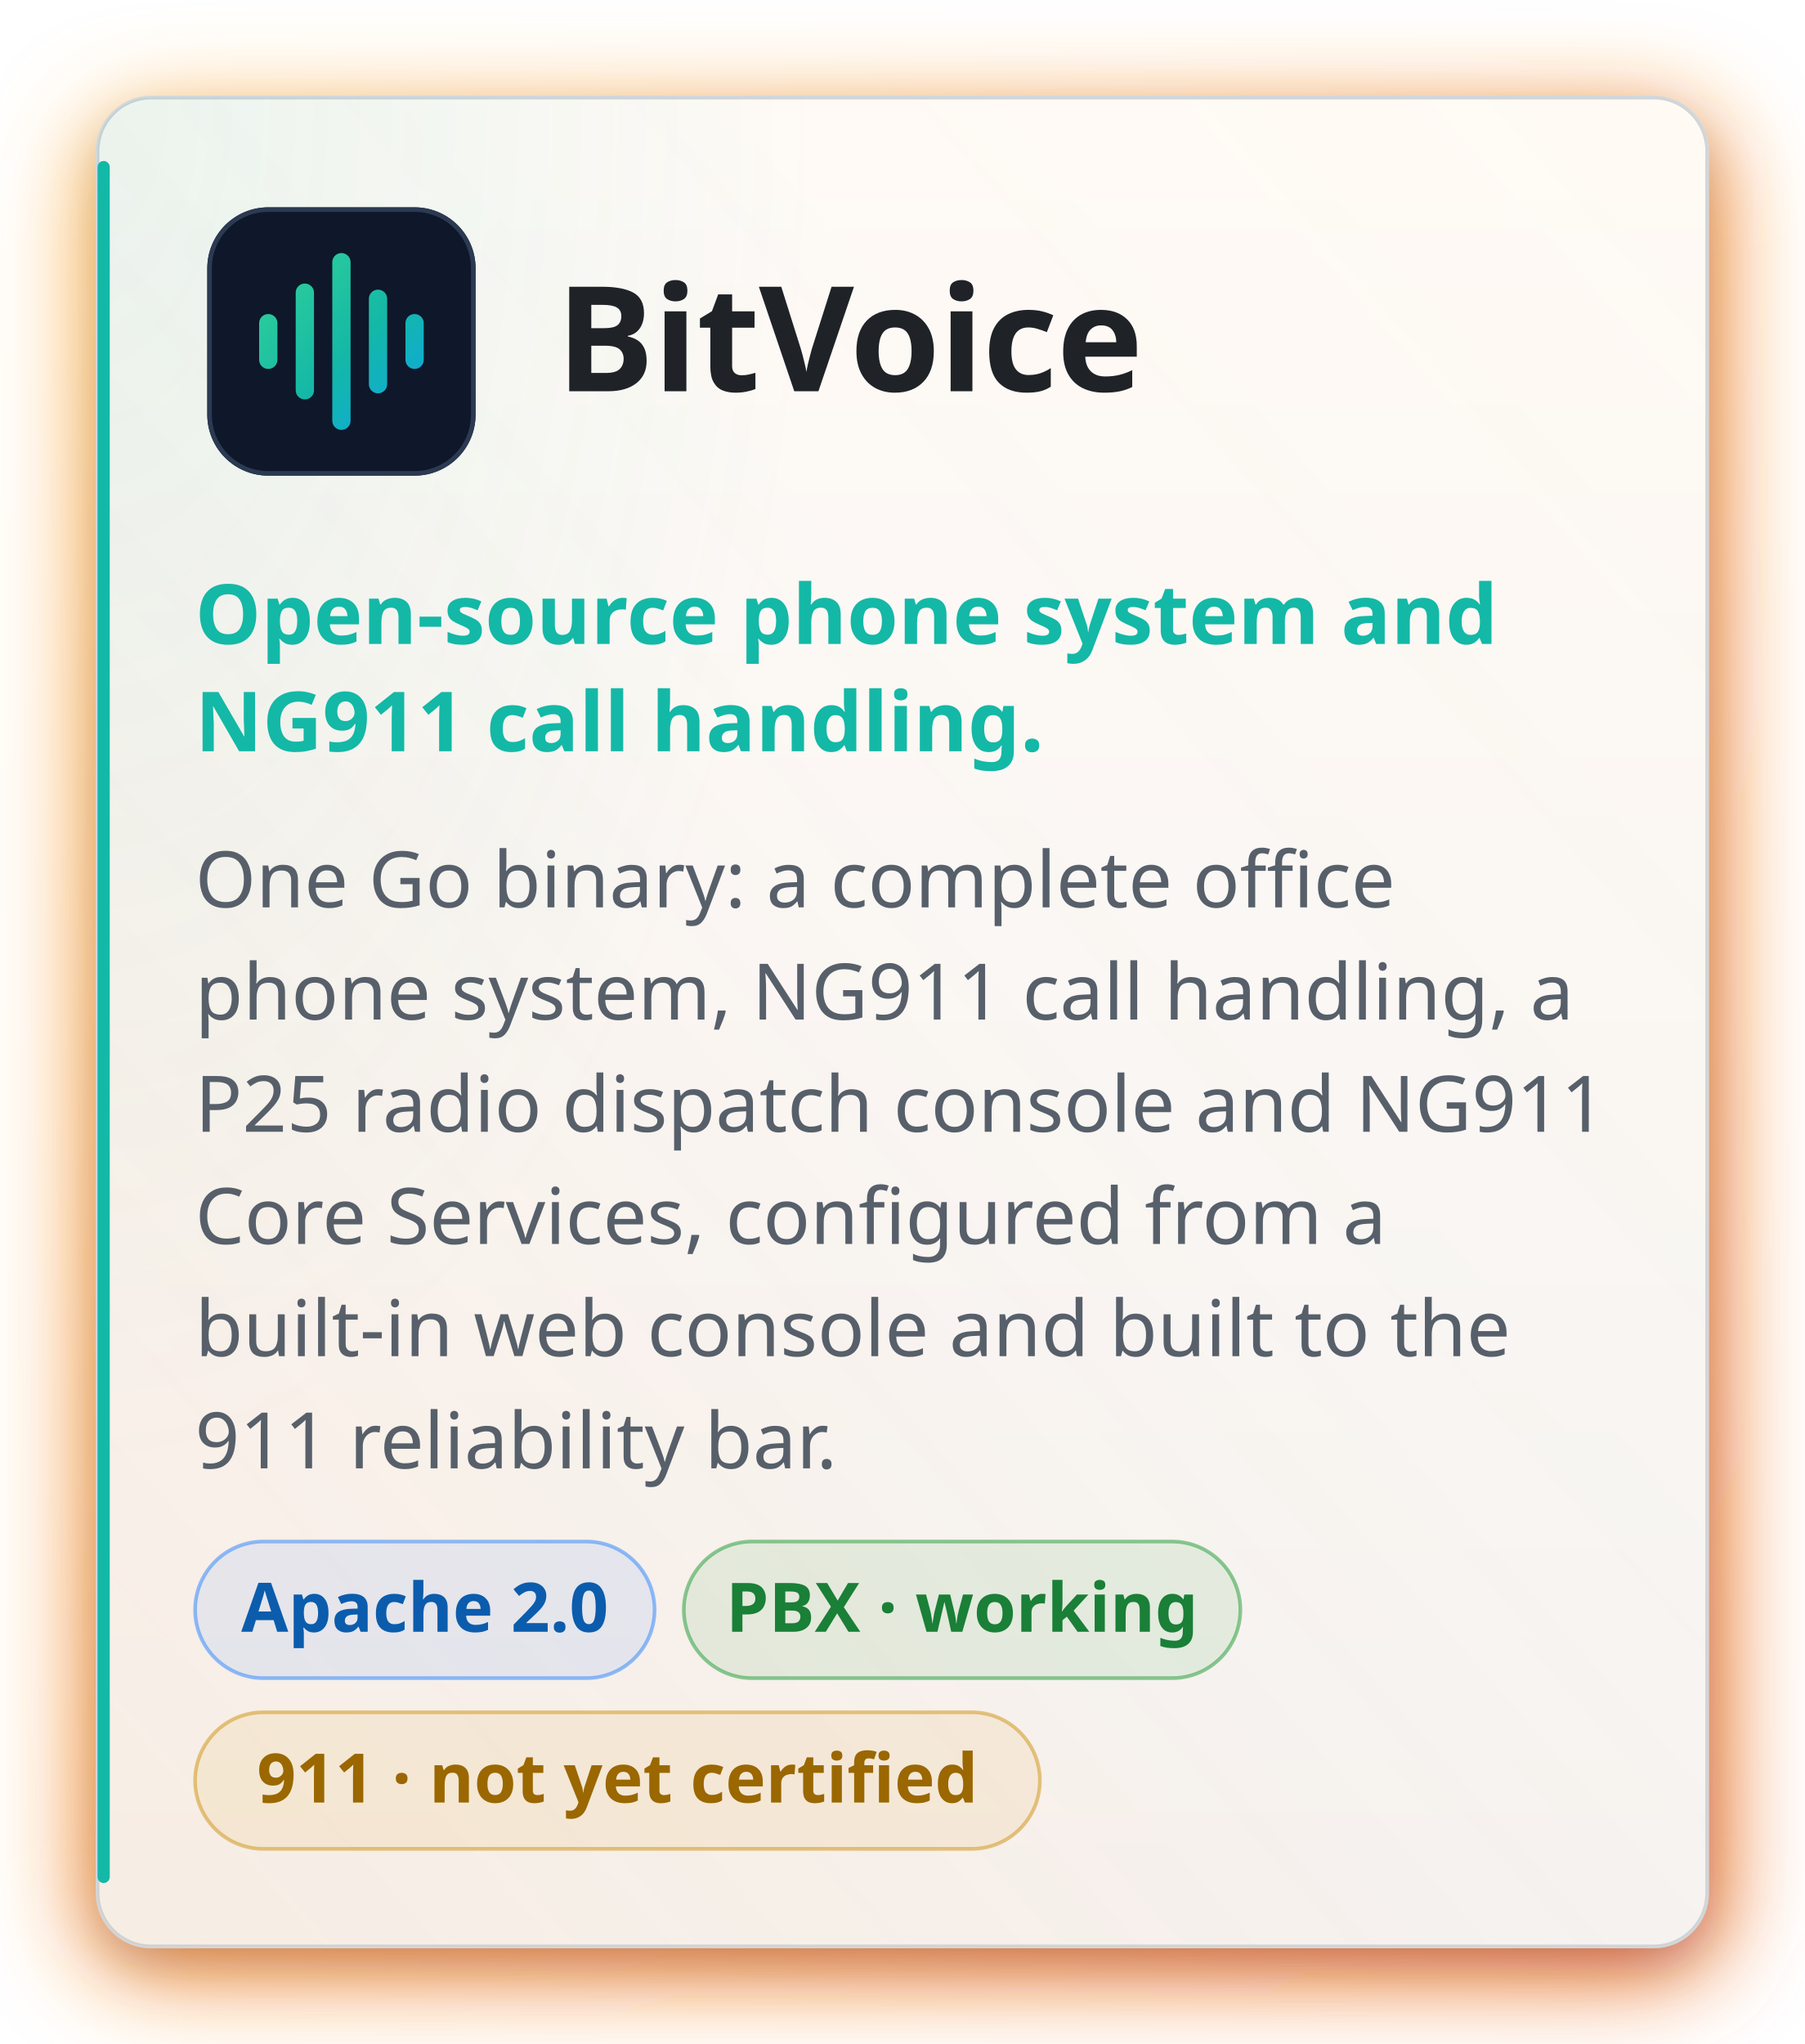
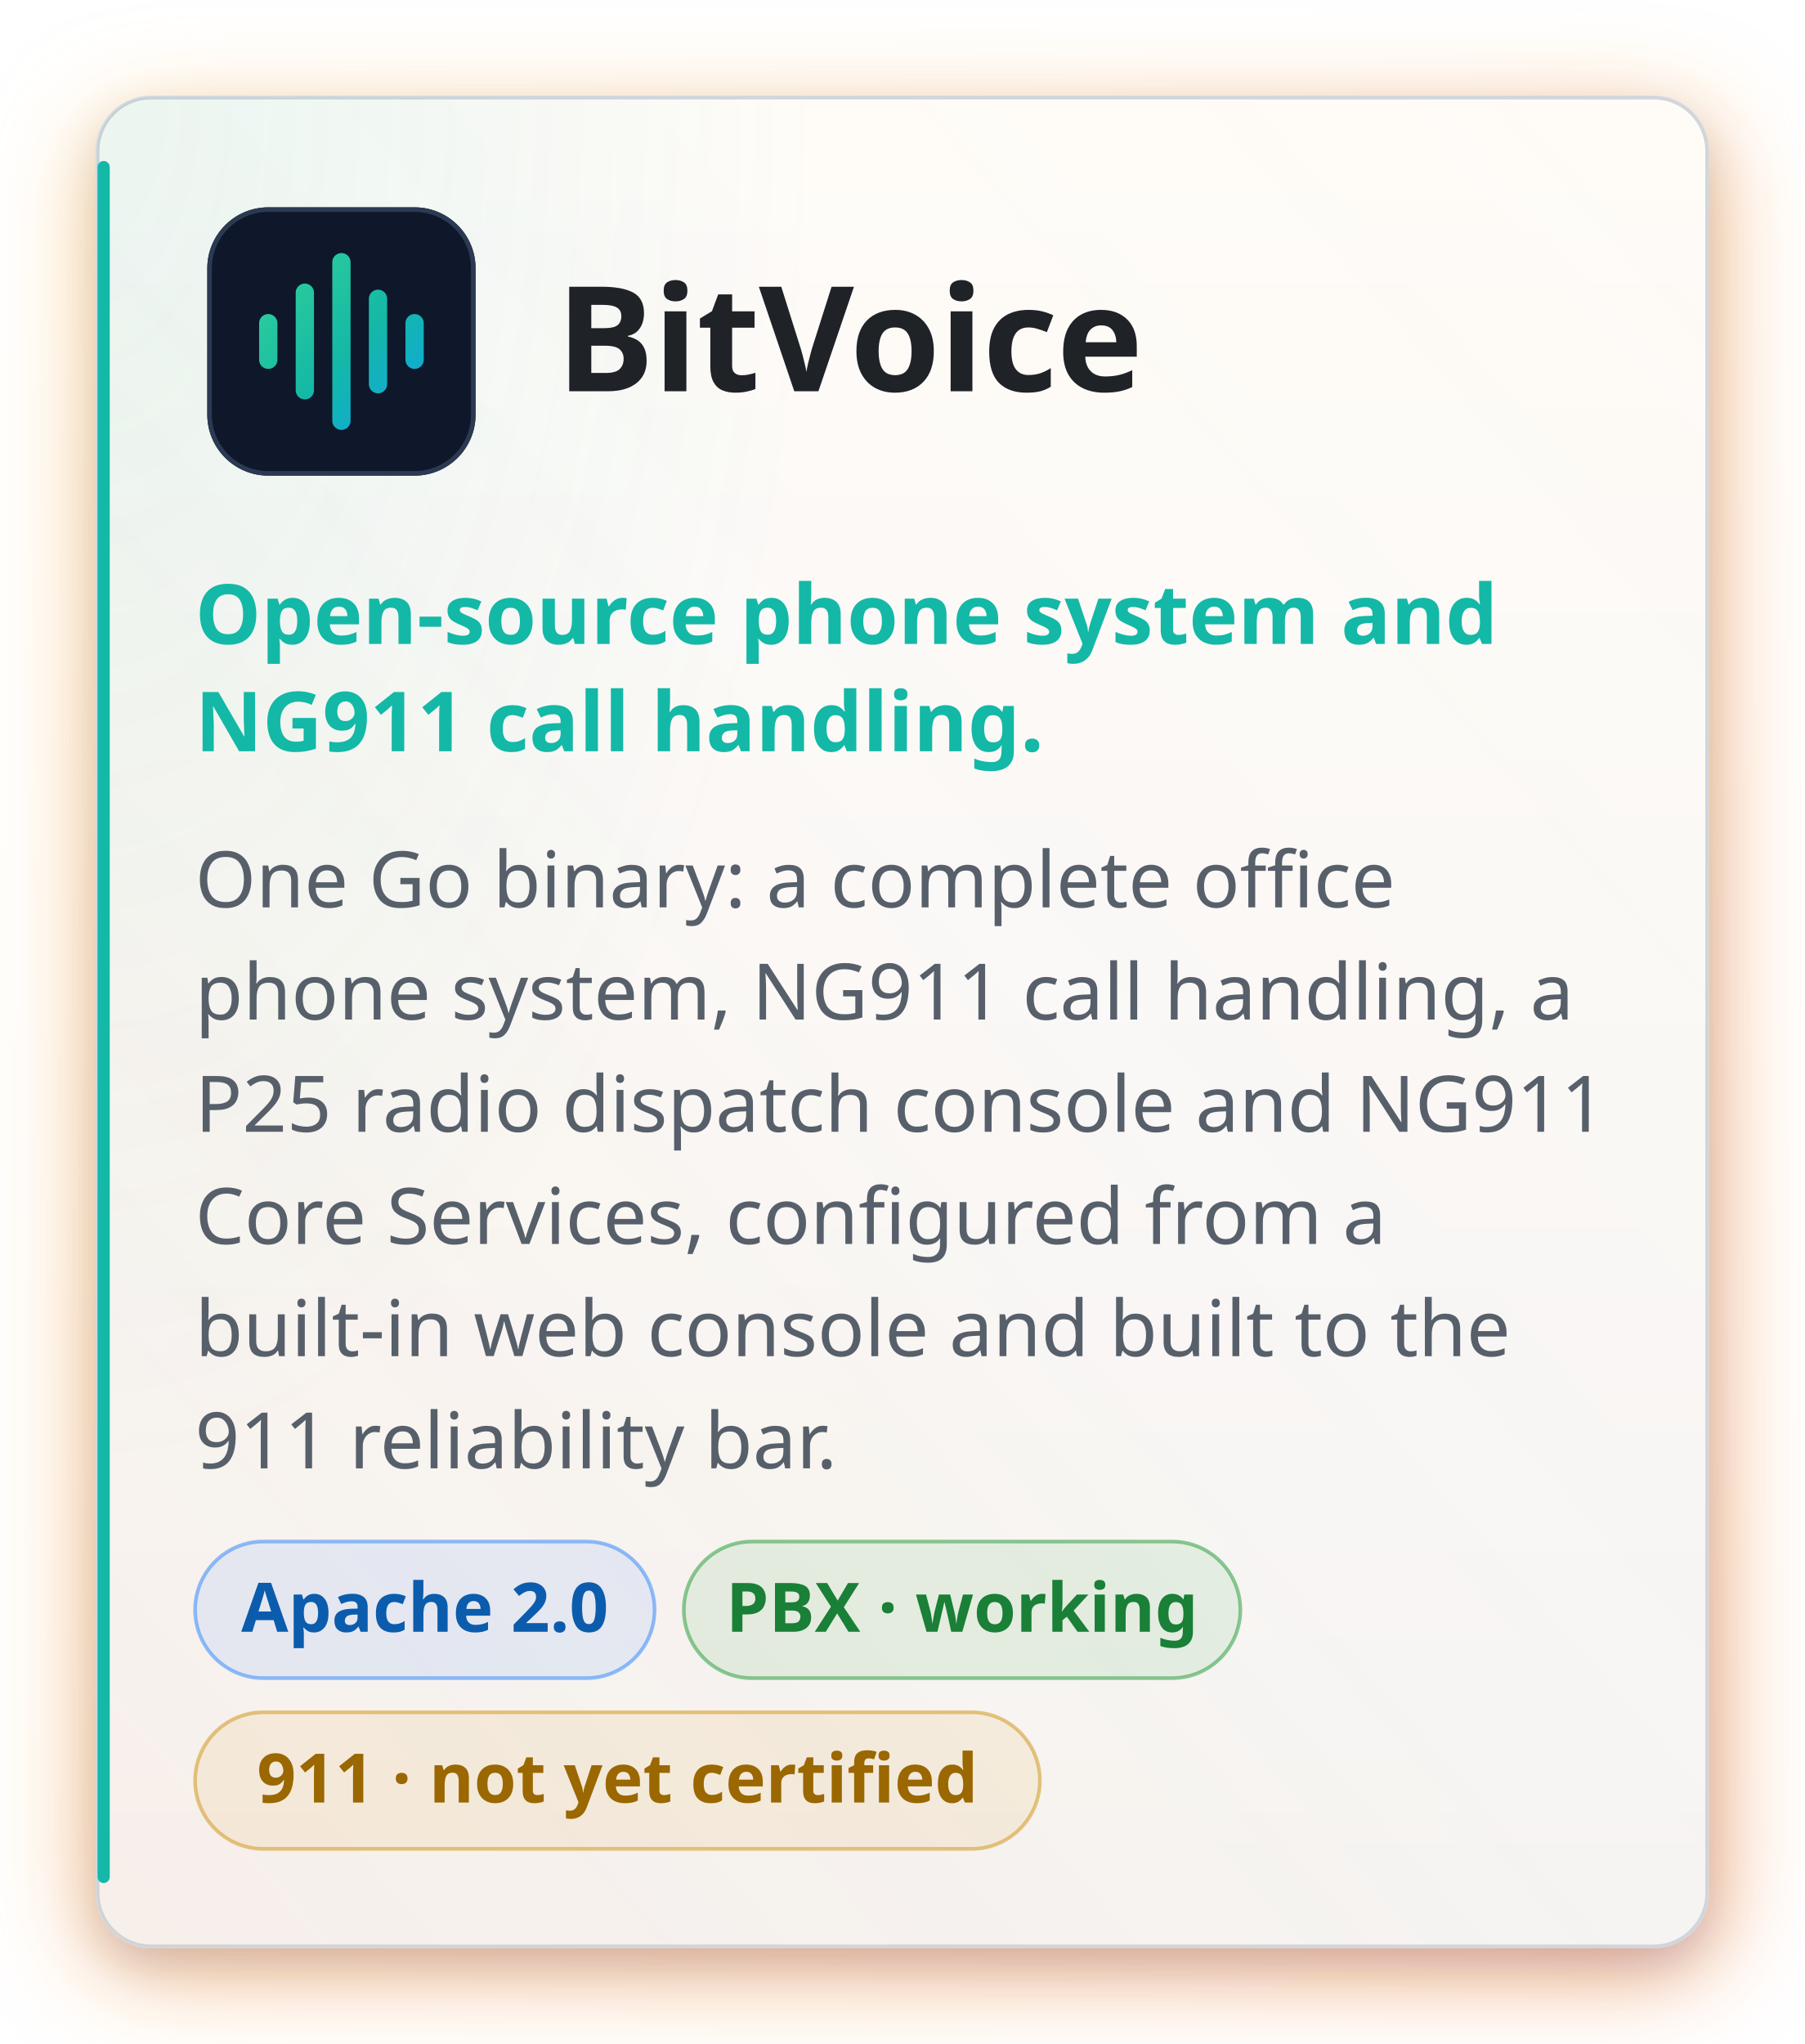
<svg xmlns="http://www.w3.org/2000/svg" viewBox="0 0 740 838" width="740" height="838" role="img" aria-label="BitVoice: Open-source phone system and NG911 call handling.">
-   <style>@keyframes glow{0%,100%{opacity:0.25}50%{opacity:0.7}}@keyframes warm{0%,100%{opacity:0}50%{opacity:1}}.glow{animation:glow 4.8s ease-in-out infinite;animation-delay:-3.60s}.warm{animation:warm 4.8s ease-in-out infinite;animation-delay:-3.60s}@media (prefers-reduced-motion: reduce){.glow,.warm{animation:none}.glow{opacity:0.45}.warm{opacity:0.5}}</style>
+   <style>.glow{opacity:0.5}.warm{opacity:0.7}</style>
  <defs>
    <linearGradient id="cardfill" x1="0" y1="0" x2="0" y2="1">
      <stop offset="0" stop-color="#ffffff" />
      <stop offset="1" stop-color="#f6f8fa" />
    </linearGradient>
    <radialGradient id="accentglow" cx="0" cy="0" r="0.75" gradientTransform="scale(0.6 1)">
      <stop offset="0" stop-color="#14b8a6" stop-opacity="0.09" />
      <stop offset="1" stop-color="#14b8a6" stop-opacity="0" />
    </radialGradient>
    <linearGradient id="glowfill" x1="0" y1="0" x2="1" y2="1">
      <stop offset="0" stop-color="#ffb347" />
      <stop offset="0.5" stop-color="#f58220" />
      <stop offset="1" stop-color="#ea580c" />
    </linearGradient>
    <linearGradient id="warmfill" x1="0" y1="1" x2="1" y2="0">
      <stop offset="0" stop-color="#f58220" stop-opacity="0.1" />
      <stop offset="0.55" stop-color="#f58220" stop-opacity="0.04" />
      <stop offset="1" stop-color="#ffb347" stop-opacity="0.06" />
    </linearGradient>
    <filter id="soft" x="-15%" y="-15%" width="130%" height="135%">
      <feGaussianBlur stdDeviation="20" />
    </filter>
    <filter id="lift" x="-5%" y="-8%" width="110%" height="125%">
      <feDropShadow dx="0" dy="8" stdDeviation="9" flood-color="#1f2328" flood-opacity="0.14" />
    </filter>
  </defs>
  <g font-family="-apple-system, 'Segoe UI', 'Noto Sans', Helvetica, Arial, sans-serif">
    <rect class="glow" x="36" y="48" width="668" height="760" rx="26" fill="url(#glowfill)" filter="url(#soft)" />
    <rect x="40" y="40" width="660" height="758" rx="22" fill="url(#cardfill)" stroke="#d0d7de" stroke-width="1.5" filter="url(#lift)" />
    <rect x="40" y="40" width="660" height="758" rx="22" fill="url(#accentglow)" />
    <rect class="warm" x="40" y="40" width="660" height="758" rx="22" fill="url(#warmfill)" />
    <rect x="40" y="66" width="5" height="706" rx="2.5" fill="#14b8a6" />
    <svg x="80" y="80" width="120" height="120" viewBox="0 0 96 96">
      <rect x="4" y="4" width="88" height="88" rx="20" fill="#0f172a" />
      <rect x="4.75" y="4.75" width="86.5" height="86.5" rx="19.25" fill="none" stroke="#2b3a52" stroke-width="1.5" />
      <defs>
        <linearGradient id="bvg" gradientUnits="userSpaceOnUse" x1="20" y1="20" x2="76" y2="76">
          <stop offset="0" stop-color="#34d399" />
          <stop offset=".55" stop-color="#14b8a6" />
          <stop offset="1" stop-color="#0ea5e9" />
        </linearGradient>
      </defs>
      <g stroke="url(#bvg)" stroke-width="6" stroke-linecap="round">
        <path d="M24 42 V54" />
        <path d="M36 32 V64" />
        <path d="M48 22 V74" />
        <path d="M60 34 V62" />
        <path d="M72 42 V54" />
      </g>
    </svg>
    <text x="228" y="160.4" font-size="60" font-weight="800" fill="#1f2328" letter-spacing="-0.5">BitVoice</text>
    <text x="80" y="264.0" font-size="34" font-weight="600" fill="#14b8a6">Open-source phone system and</text>
    <text x="80" y="308.0" font-size="34" font-weight="600" fill="#14b8a6">NG911 call handling.</text>
    <text x="80" y="372.0" font-size="32" fill="#57606a">One Go binary: a complete office</text>
    <text x="80" y="418.0" font-size="32" fill="#57606a">phone system, NG911 call handling, a</text>
    <text x="80" y="464.0" font-size="32" fill="#57606a">P25 radio dispatch console and NG911</text>
    <text x="80" y="510.0" font-size="32" fill="#57606a">Core Services, configured from a</text>
    <text x="80" y="556.0" font-size="32" fill="#57606a">built-in web console and built to the</text>
    <text x="80" y="602.0" font-size="32" fill="#57606a">911 reliability bar.</text>
    <rect x="80.0" y="632" width="188.4" height="56" rx="28.0" fill="#388bfd" fill-opacity="0.1" stroke="#388bfd" stroke-opacity="0.55" stroke-width="1.5" />
    <text x="174.2" y="669.0" font-size="28" font-weight="600" fill="#0b5cad" text-anchor="middle">Apache 2.0</text>
    <rect x="280.4" y="632" width="228.2" height="56" rx="28.0" fill="#2ea043" fill-opacity="0.1" stroke="#2ea043" stroke-opacity="0.55" stroke-width="1.5" />
    <text x="394.5" y="669.0" font-size="28" font-weight="600" fill="#1a7f37" text-anchor="middle">PBX · working</text>
    <rect x="80.0" y="702" width="346.4" height="56" rx="28.0" fill="#d29922" fill-opacity="0.1" stroke="#d29922" stroke-opacity="0.55" stroke-width="1.5" />
    <text x="253.2" y="739.0" font-size="28" font-weight="600" fill="#9a6700" text-anchor="middle">911 · not yet certified</text>
  </g>
</svg>
